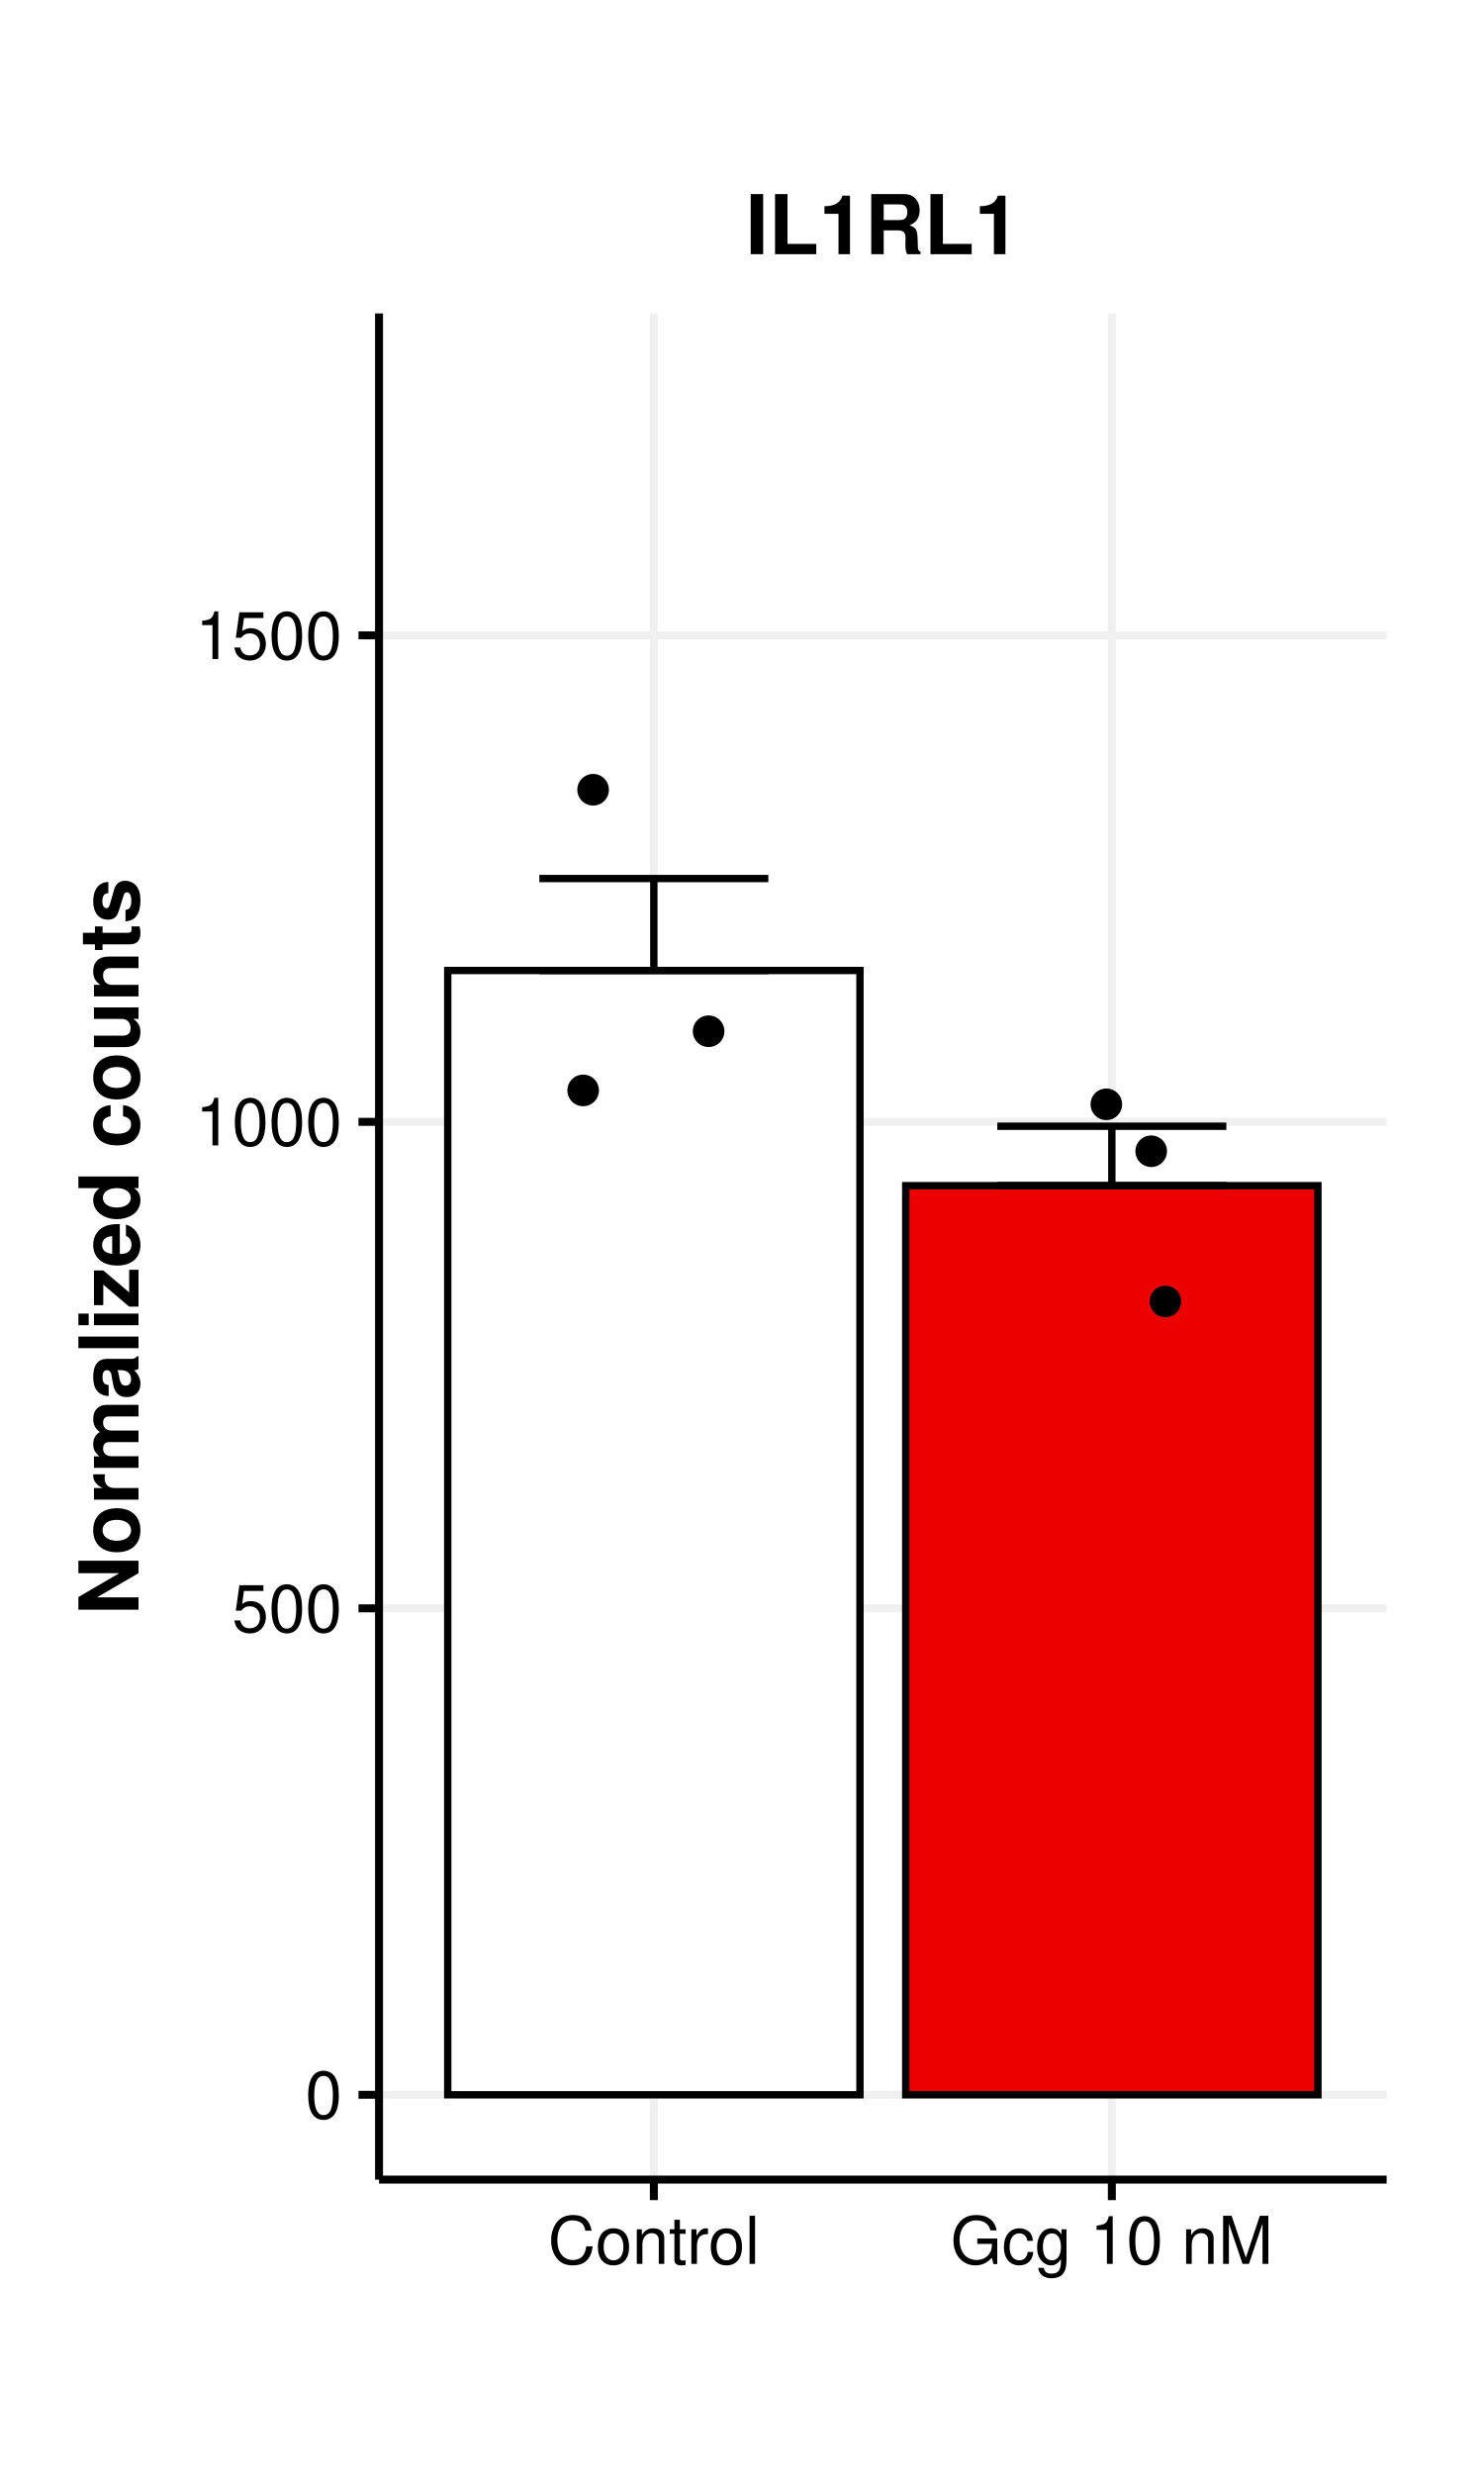
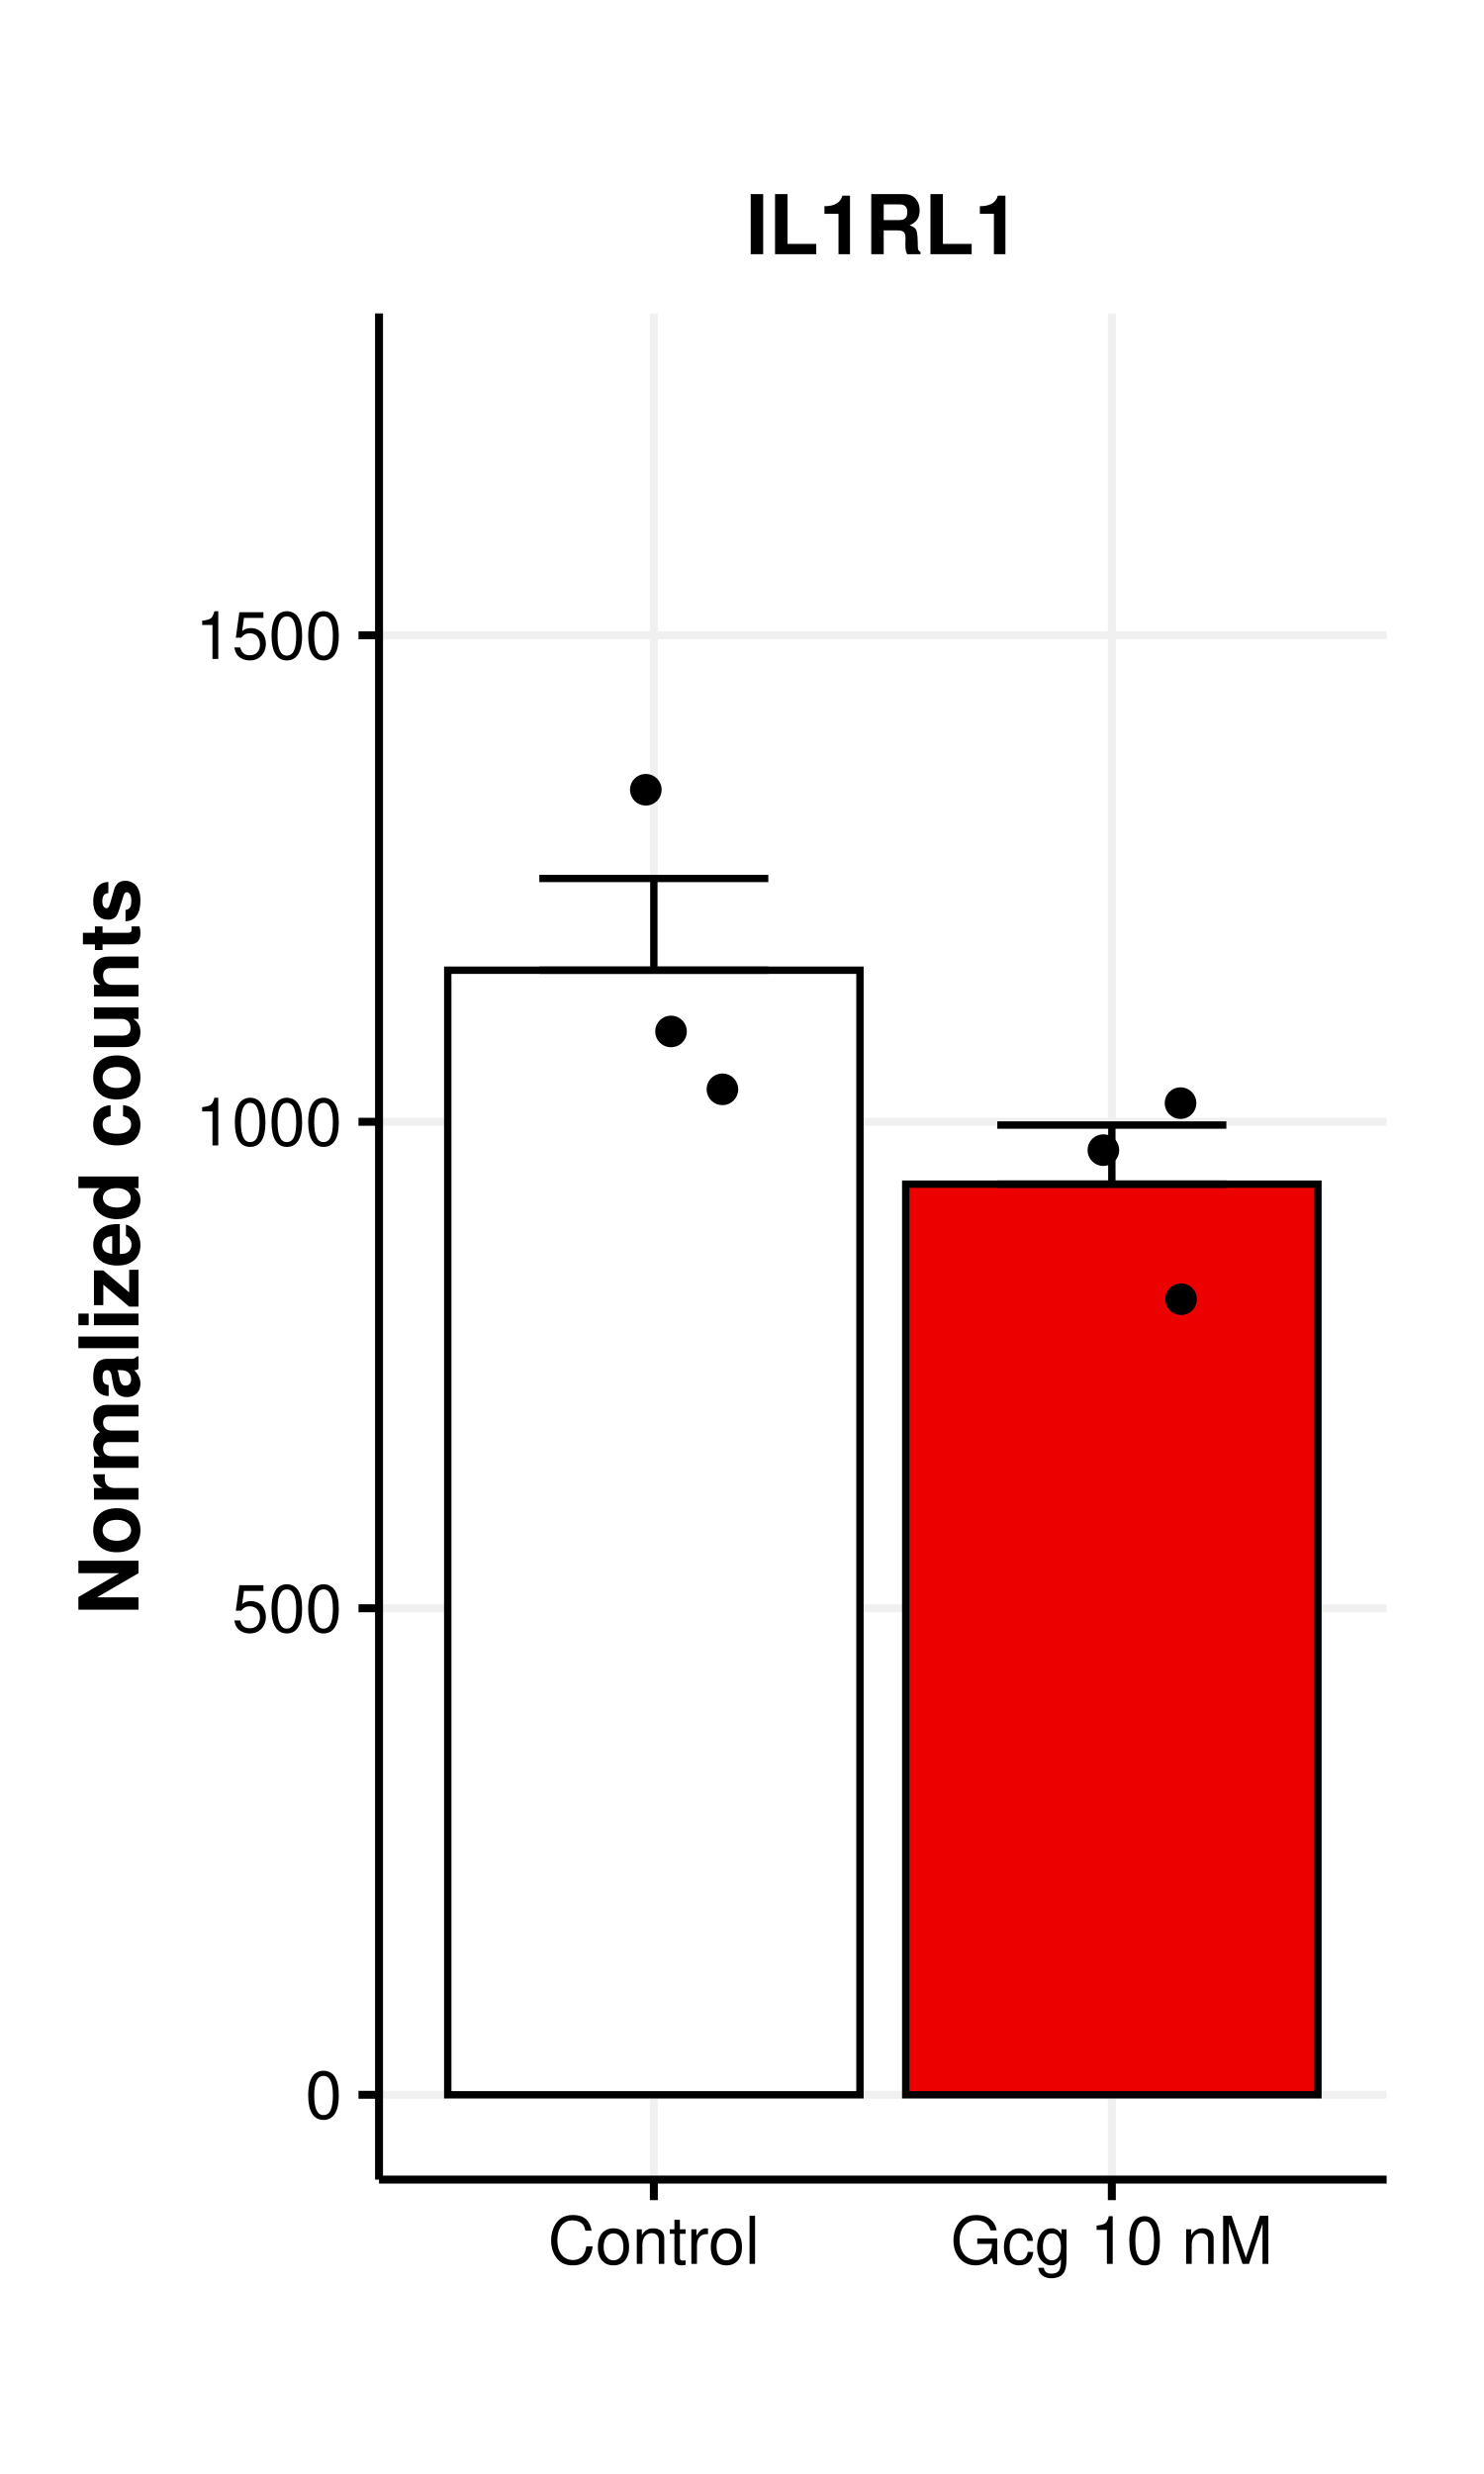
<svg xmlns="http://www.w3.org/2000/svg" class="svglite" width="216.00pt" height="360.00pt" viewBox="0 0 216.00 360.00">
  <defs>
    <style type="text/css">
    .svglite line, .svglite polyline, .svglite polygon, .svglite path, .svglite rect, .svglite circle {
      fill: none;
      stroke: #000000;
      stroke-linecap: round;
      stroke-linejoin: round;
      stroke-miterlimit: 10.00;
    }
    .svglite text {
      white-space: pre;
    }
  </style>
  </defs>
  <rect width="100%" height="100%" style="stroke: none; fill: #FFFFFF;" />
  <defs>
    <clipPath id="cpMC4wMHwyMTYuMDB8MC4wMHwzNjAuMDA=">
      <rect x="0.00" y="0.00" width="216.00" height="360.00" />
    </clipPath>
  </defs>
  <g clip-path="url(#cpMC4wMHwyMTYuMDB8MC4wMHwzNjAuMDA=)">
    <rect x="0.00" y="0.00" width="216.00" height="360.00" style="stroke-width: 1.16; stroke: none; fill: #FFFFFF;" />
  </g>
  <defs>
    <clipPath id="cpNTUuMTd8MjAxLjgzfDQ1LjYxfDMxNy4xNg==">
      <rect x="55.17" y="45.61" width="146.65" height="271.55" />
    </clipPath>
  </defs>
  <g clip-path="url(#cpNTUuMTd8MjAxLjgzfDQ1LjYxfDMxNy4xNg==)">
    <rect x="55.17" y="45.61" width="146.65" height="271.55" style="stroke-width: 1.16; stroke: none; fill: #FFFFFF;" />
    <polyline points="55.17,304.82 201.83,304.82 " style="stroke-width: 1.16; stroke: #F0F0F0; stroke-linecap: butt;" />
-     <polyline points="55.17,234.03 201.83,234.03 " style="stroke-width: 1.16; stroke: #F0F0F0; stroke-linecap: butt;" />
-     <polyline points="55.17,163.24 201.83,163.24 " style="stroke-width: 1.16; stroke: #F0F0F0; stroke-linecap: butt;" />
-     <polyline points="55.17,92.45 201.83,92.45 " style="stroke-width: 1.16; stroke: #F0F0F0; stroke-linecap: butt;" />
+     <polyline points="55.17,234.02 201.83,234.02 " style="stroke-width: 1.16; stroke: #F0F0F0; stroke-linecap: butt;" />
+     <polyline points="55.17,163.23 201.83,163.23 " style="stroke-width: 1.16; stroke: #F0F0F0; stroke-linecap: butt;" />
+     <polyline points="55.17,92.44 201.83,92.44 " style="stroke-width: 1.16; stroke: #F0F0F0; stroke-linecap: butt;" />
    <polyline points="95.17,317.16 95.17,45.61 " style="stroke-width: 1.16; stroke: #F0F0F0; stroke-linecap: butt;" />
    <polyline points="161.83,317.16 161.83,45.61 " style="stroke-width: 1.16; stroke: #F0F0F0; stroke-linecap: butt;" />
-     <rect x="65.17" y="141.22" width="60.00" height="163.60" style="stroke-width: 1.07; stroke-linecap: butt; stroke-linejoin: miter; fill: #FFFFFF;" />
-     <rect x="131.83" y="172.53" width="60.00" height="132.29" style="stroke-width: 1.07; stroke-linecap: butt; stroke-linejoin: miter; fill: #ED0000;" />
-     <polyline points="78.50,127.84 111.83,127.84 " style="stroke-width: 1.07; stroke-linecap: butt;" />
-     <polyline points="95.17,127.84 95.17,141.22 " style="stroke-width: 1.07; stroke-linecap: butt;" />
-     <polyline points="78.50,141.22 111.83,141.22 " style="stroke-width: 1.07; stroke-linecap: butt;" />
-     <polyline points="145.16,163.88 178.50,163.88 " style="stroke-width: 1.07; stroke-linecap: butt;" />
-     <polyline points="161.83,163.88 161.83,172.53 " style="stroke-width: 1.07; stroke-linecap: butt;" />
-     <polyline points="145.16,172.53 178.50,172.53 " style="stroke-width: 1.07; stroke-linecap: butt;" />
-     <circle cx="169.63" cy="189.38" r="1.95" style="stroke-width: 0.71; fill: #000000;" />
-     <circle cx="167.56" cy="167.52" r="1.95" style="stroke-width: 0.71; fill: #000000;" />
-     <circle cx="161.03" cy="160.69" r="1.95" style="stroke-width: 0.71; fill: #000000;" />
-     <circle cx="86.33" cy="114.92" r="1.95" style="stroke-width: 0.71; fill: #000000;" />
-     <circle cx="84.88" cy="158.67" r="1.95" style="stroke-width: 0.71; fill: #000000;" />
-     <circle cx="103.14" cy="150.06" r="1.95" style="stroke-width: 0.71; fill: #000000;" />
+     <rect x="65.17" y="141.18" width="60.00" height="163.64" style="stroke-width: 1.07; stroke-linecap: butt; stroke-linejoin: miter; fill: #FFFFFF;" />
+     <rect x="131.83" y="172.31" width="60.00" height="132.51" style="stroke-width: 1.07; stroke-linecap: butt; stroke-linejoin: miter; fill: #ED0000;" />
+     <polyline points="78.50,127.83 111.83,127.83 " style="stroke-width: 1.07; stroke-linecap: butt;" />
+     <polyline points="95.17,127.83 95.17,141.18 " style="stroke-width: 1.07; stroke-linecap: butt;" />
+     <polyline points="78.50,141.18 111.83,141.18 " style="stroke-width: 1.07; stroke-linecap: butt;" />
+     <polyline points="145.16,163.71 178.50,163.71 " style="stroke-width: 1.07; stroke-linecap: butt;" />
+     <polyline points="161.83,163.71 161.83,172.31 " style="stroke-width: 1.07; stroke-linecap: butt;" />
+     <polyline points="145.16,172.31 178.50,172.31 " style="stroke-width: 1.07; stroke-linecap: butt;" />
+     <circle cx="171.91" cy="189.05" r="1.95" style="stroke-width: 0.71; fill: #000000;" />
+     <circle cx="160.60" cy="167.36" r="1.95" style="stroke-width: 0.71; fill: #000000;" />
+     <circle cx="171.83" cy="160.52" r="1.95" style="stroke-width: 0.71; fill: #000000;" />
+     <circle cx="94.00" cy="114.92" r="1.95" style="stroke-width: 0.71; fill: #000000;" />
+     <circle cx="105.15" cy="158.51" r="1.95" style="stroke-width: 0.71; fill: #000000;" />
+     <circle cx="97.67" cy="150.09" r="1.95" style="stroke-width: 0.71; fill: #000000;" />
    <rect x="55.17" y="45.61" width="146.65" height="271.55" style="stroke-width: 1.16; stroke: none;" />
  </g>
  <g clip-path="url(#cpMC4wMHwyMTYuMDB8MC4wMHwzNjAuMDA=)">
    <polyline points="55.17,317.16 55.17,45.61 " style="stroke-width: 1.16; stroke-linecap: butt;" />
    <text x="49.79" y="308.26" text-anchor="end" style="font-size: 9.60px; font-family: &quot;Helvetica&quot;;" textLength="5.34px" lengthAdjust="spacingAndGlyphs">0</text>
    <text x="49.79" y="237.47" text-anchor="end" style="font-size: 9.60px; font-family: &quot;Helvetica&quot;;" textLength="16.01px" lengthAdjust="spacingAndGlyphs">500</text>
-     <text x="49.79" y="166.68" text-anchor="end" style="font-size: 9.60px; font-family: &quot;Helvetica&quot;;" textLength="21.34px" lengthAdjust="spacingAndGlyphs">1000</text>
-     <text x="49.79" y="95.90" text-anchor="end" style="font-size: 9.60px; font-family: &quot;Helvetica&quot;;" textLength="21.34px" lengthAdjust="spacingAndGlyphs">1500</text>
+     <text x="49.79" y="166.67" text-anchor="end" style="font-size: 9.60px; font-family: &quot;Helvetica&quot;;" textLength="21.34px" lengthAdjust="spacingAndGlyphs">1000</text>
+     <text x="49.79" y="95.88" text-anchor="end" style="font-size: 9.60px; font-family: &quot;Helvetica&quot;;" textLength="21.34px" lengthAdjust="spacingAndGlyphs">1500</text>
    <polyline points="52.18,304.82 55.17,304.82 " style="stroke-width: 1.16; stroke-linecap: butt;" />
-     <polyline points="52.18,234.03 55.17,234.03 " style="stroke-width: 1.16; stroke-linecap: butt;" />
-     <polyline points="52.18,163.24 55.17,163.24 " style="stroke-width: 1.16; stroke-linecap: butt;" />
-     <polyline points="52.18,92.45 55.17,92.45 " style="stroke-width: 1.16; stroke-linecap: butt;" />
+     <polyline points="52.18,234.02 55.17,234.02 " style="stroke-width: 1.16; stroke-linecap: butt;" />
+     <polyline points="52.18,163.23 55.17,163.23 " style="stroke-width: 1.16; stroke-linecap: butt;" />
+     <polyline points="52.18,92.44 55.17,92.44 " style="stroke-width: 1.16; stroke-linecap: butt;" />
    <polyline points="55.17,317.16 201.83,317.16 " style="stroke-width: 1.16; stroke-linecap: butt;" />
    <polyline points="95.17,320.15 95.17,317.16 " style="stroke-width: 1.16; stroke-linecap: butt;" />
    <polyline points="161.83,320.15 161.83,317.16 " style="stroke-width: 1.16; stroke-linecap: butt;" />
    <text x="95.17" y="329.42" text-anchor="middle" style="font-size: 9.60px; font-family: &quot;Helvetica&quot;;" textLength="30.92px" lengthAdjust="spacingAndGlyphs">Control</text>
    <text x="161.83" y="329.42" text-anchor="middle" style="font-size: 9.60px; font-family: &quot;Helvetica&quot;;" textLength="46.92px" lengthAdjust="spacingAndGlyphs">Gcg 10 nM</text>
    <text transform="translate(20.16,181.39) rotate(-90)" text-anchor="middle" style="font-size: 12.00px; font-weight: bold; font-family: &quot;Helvetica&quot;;" textLength="107.35px" lengthAdjust="spacingAndGlyphs">Normalized counts</text>
    <text x="128.50" y="36.99" text-anchor="middle" style="font-size: 12.00px; font-weight: bold; font-family: &quot;Helvetica&quot;;" textLength="40.01px" lengthAdjust="spacingAndGlyphs">IL1RL1</text>
  </g>
</svg>
